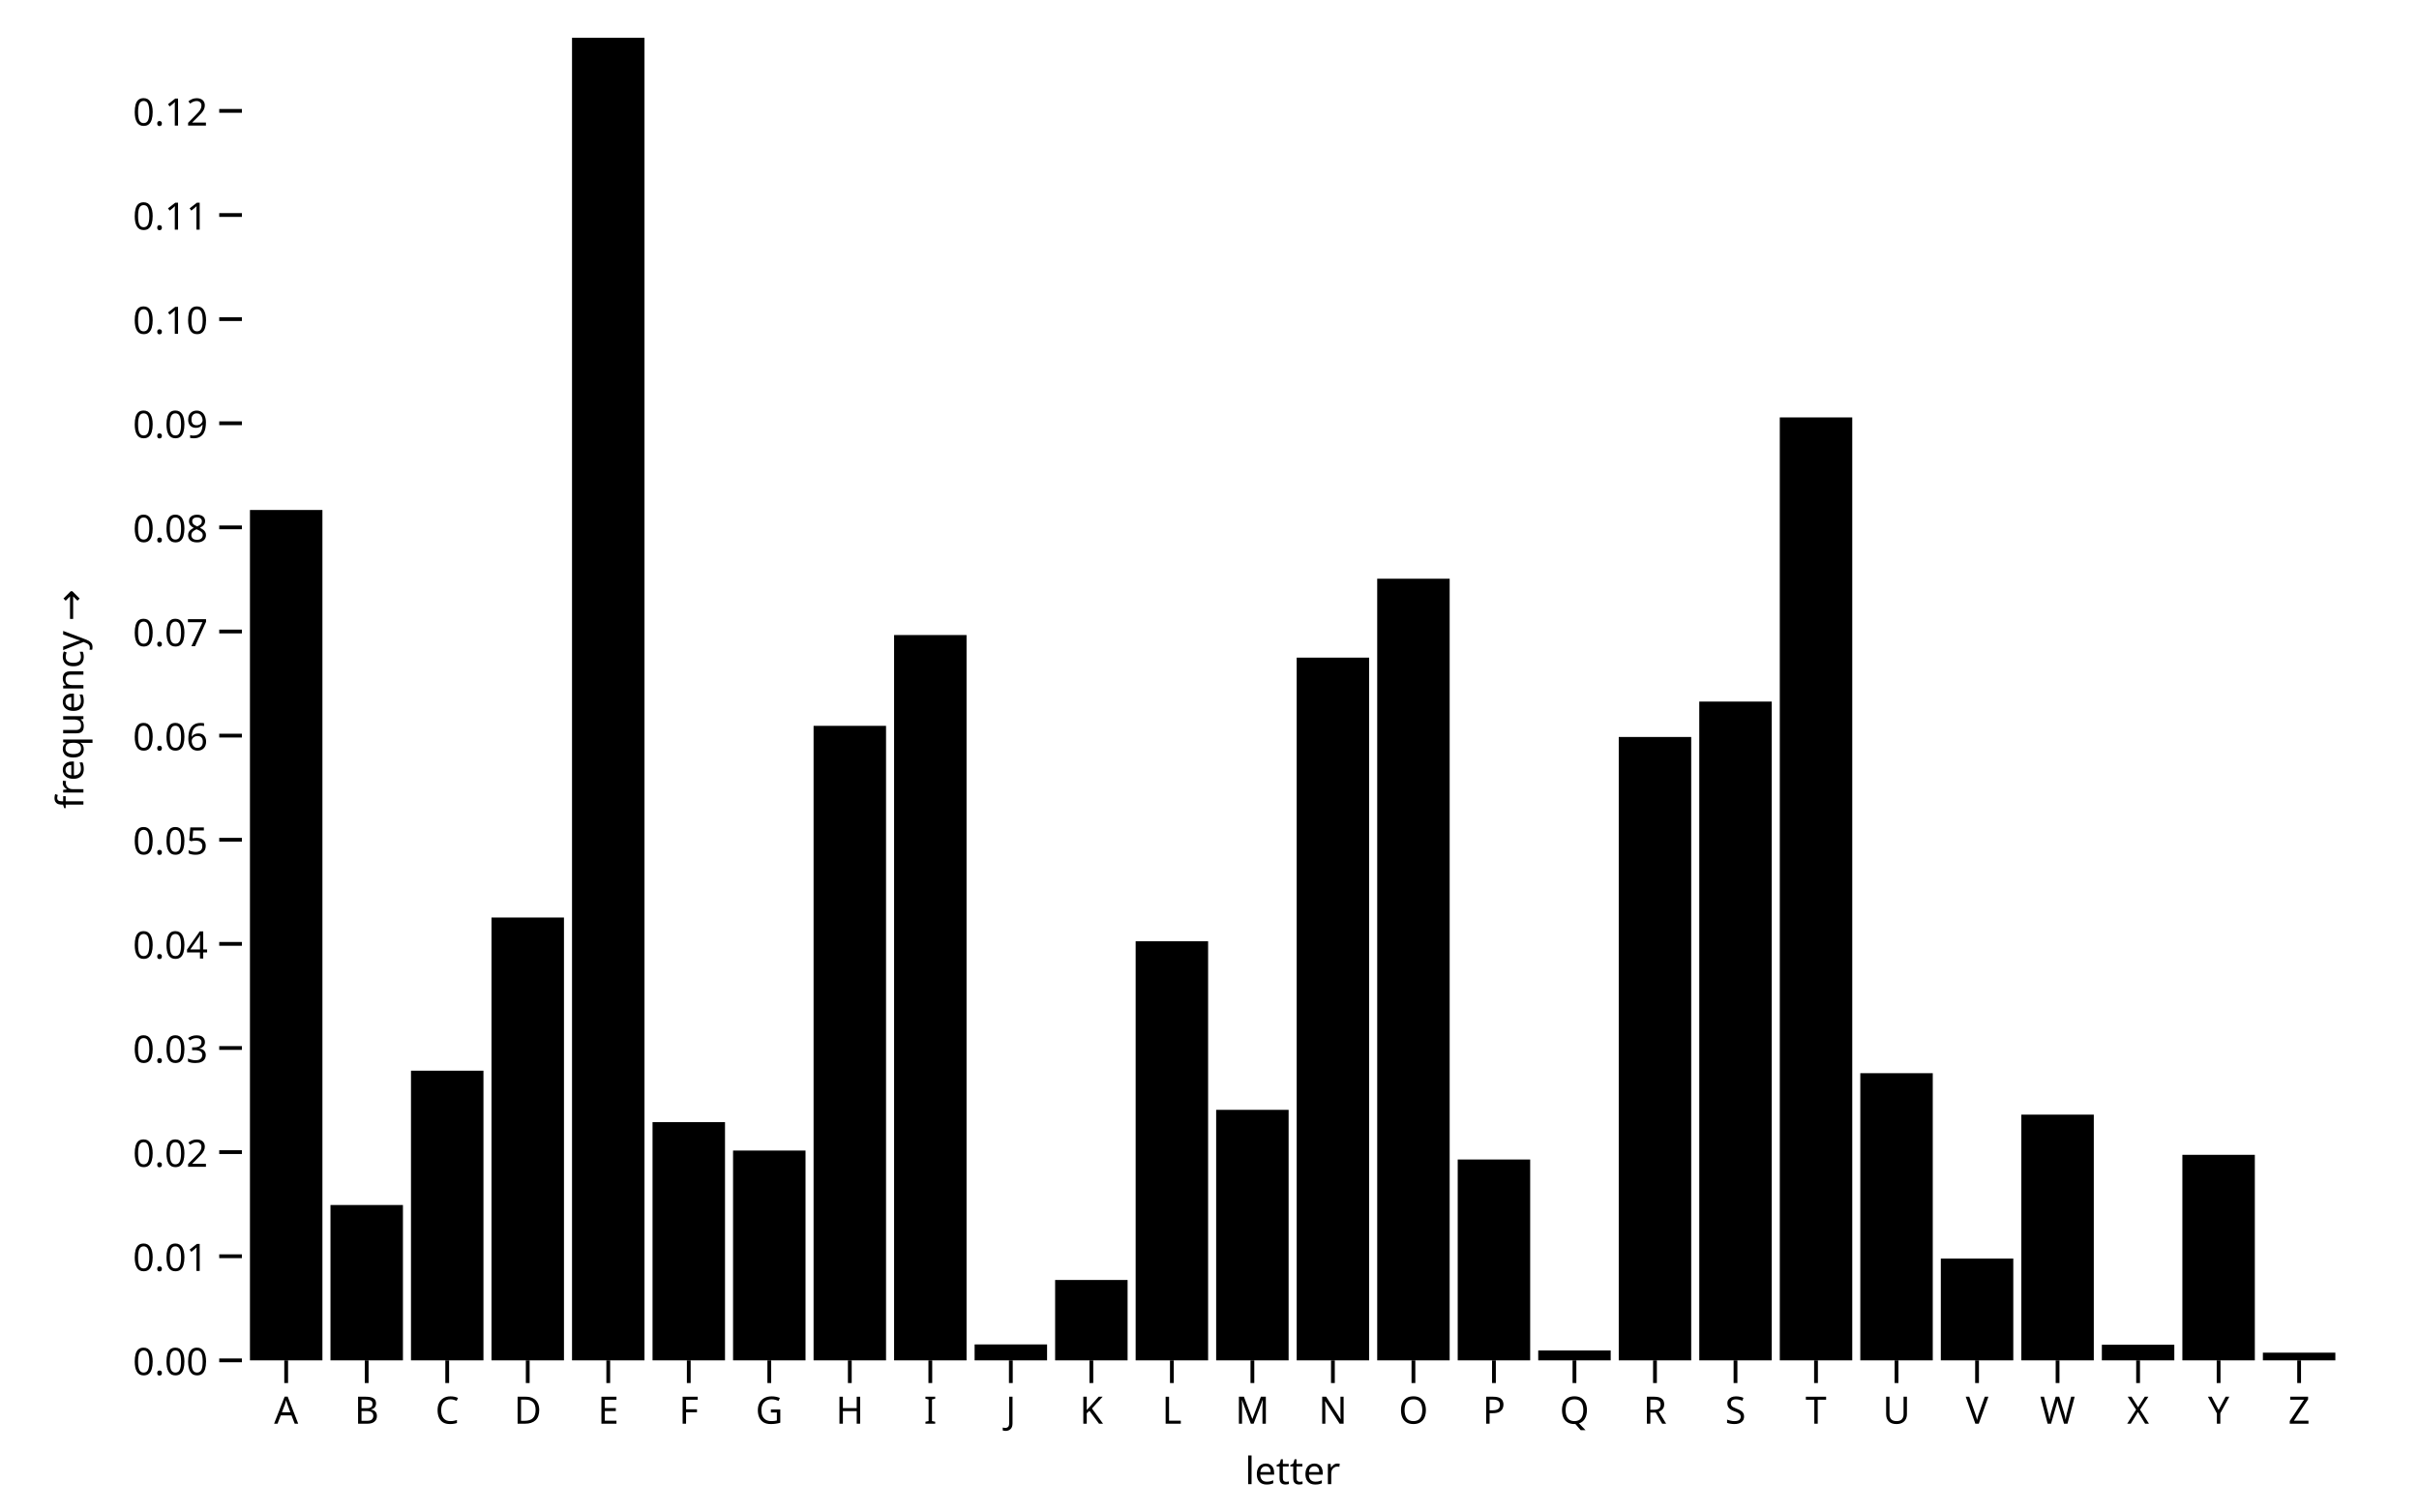
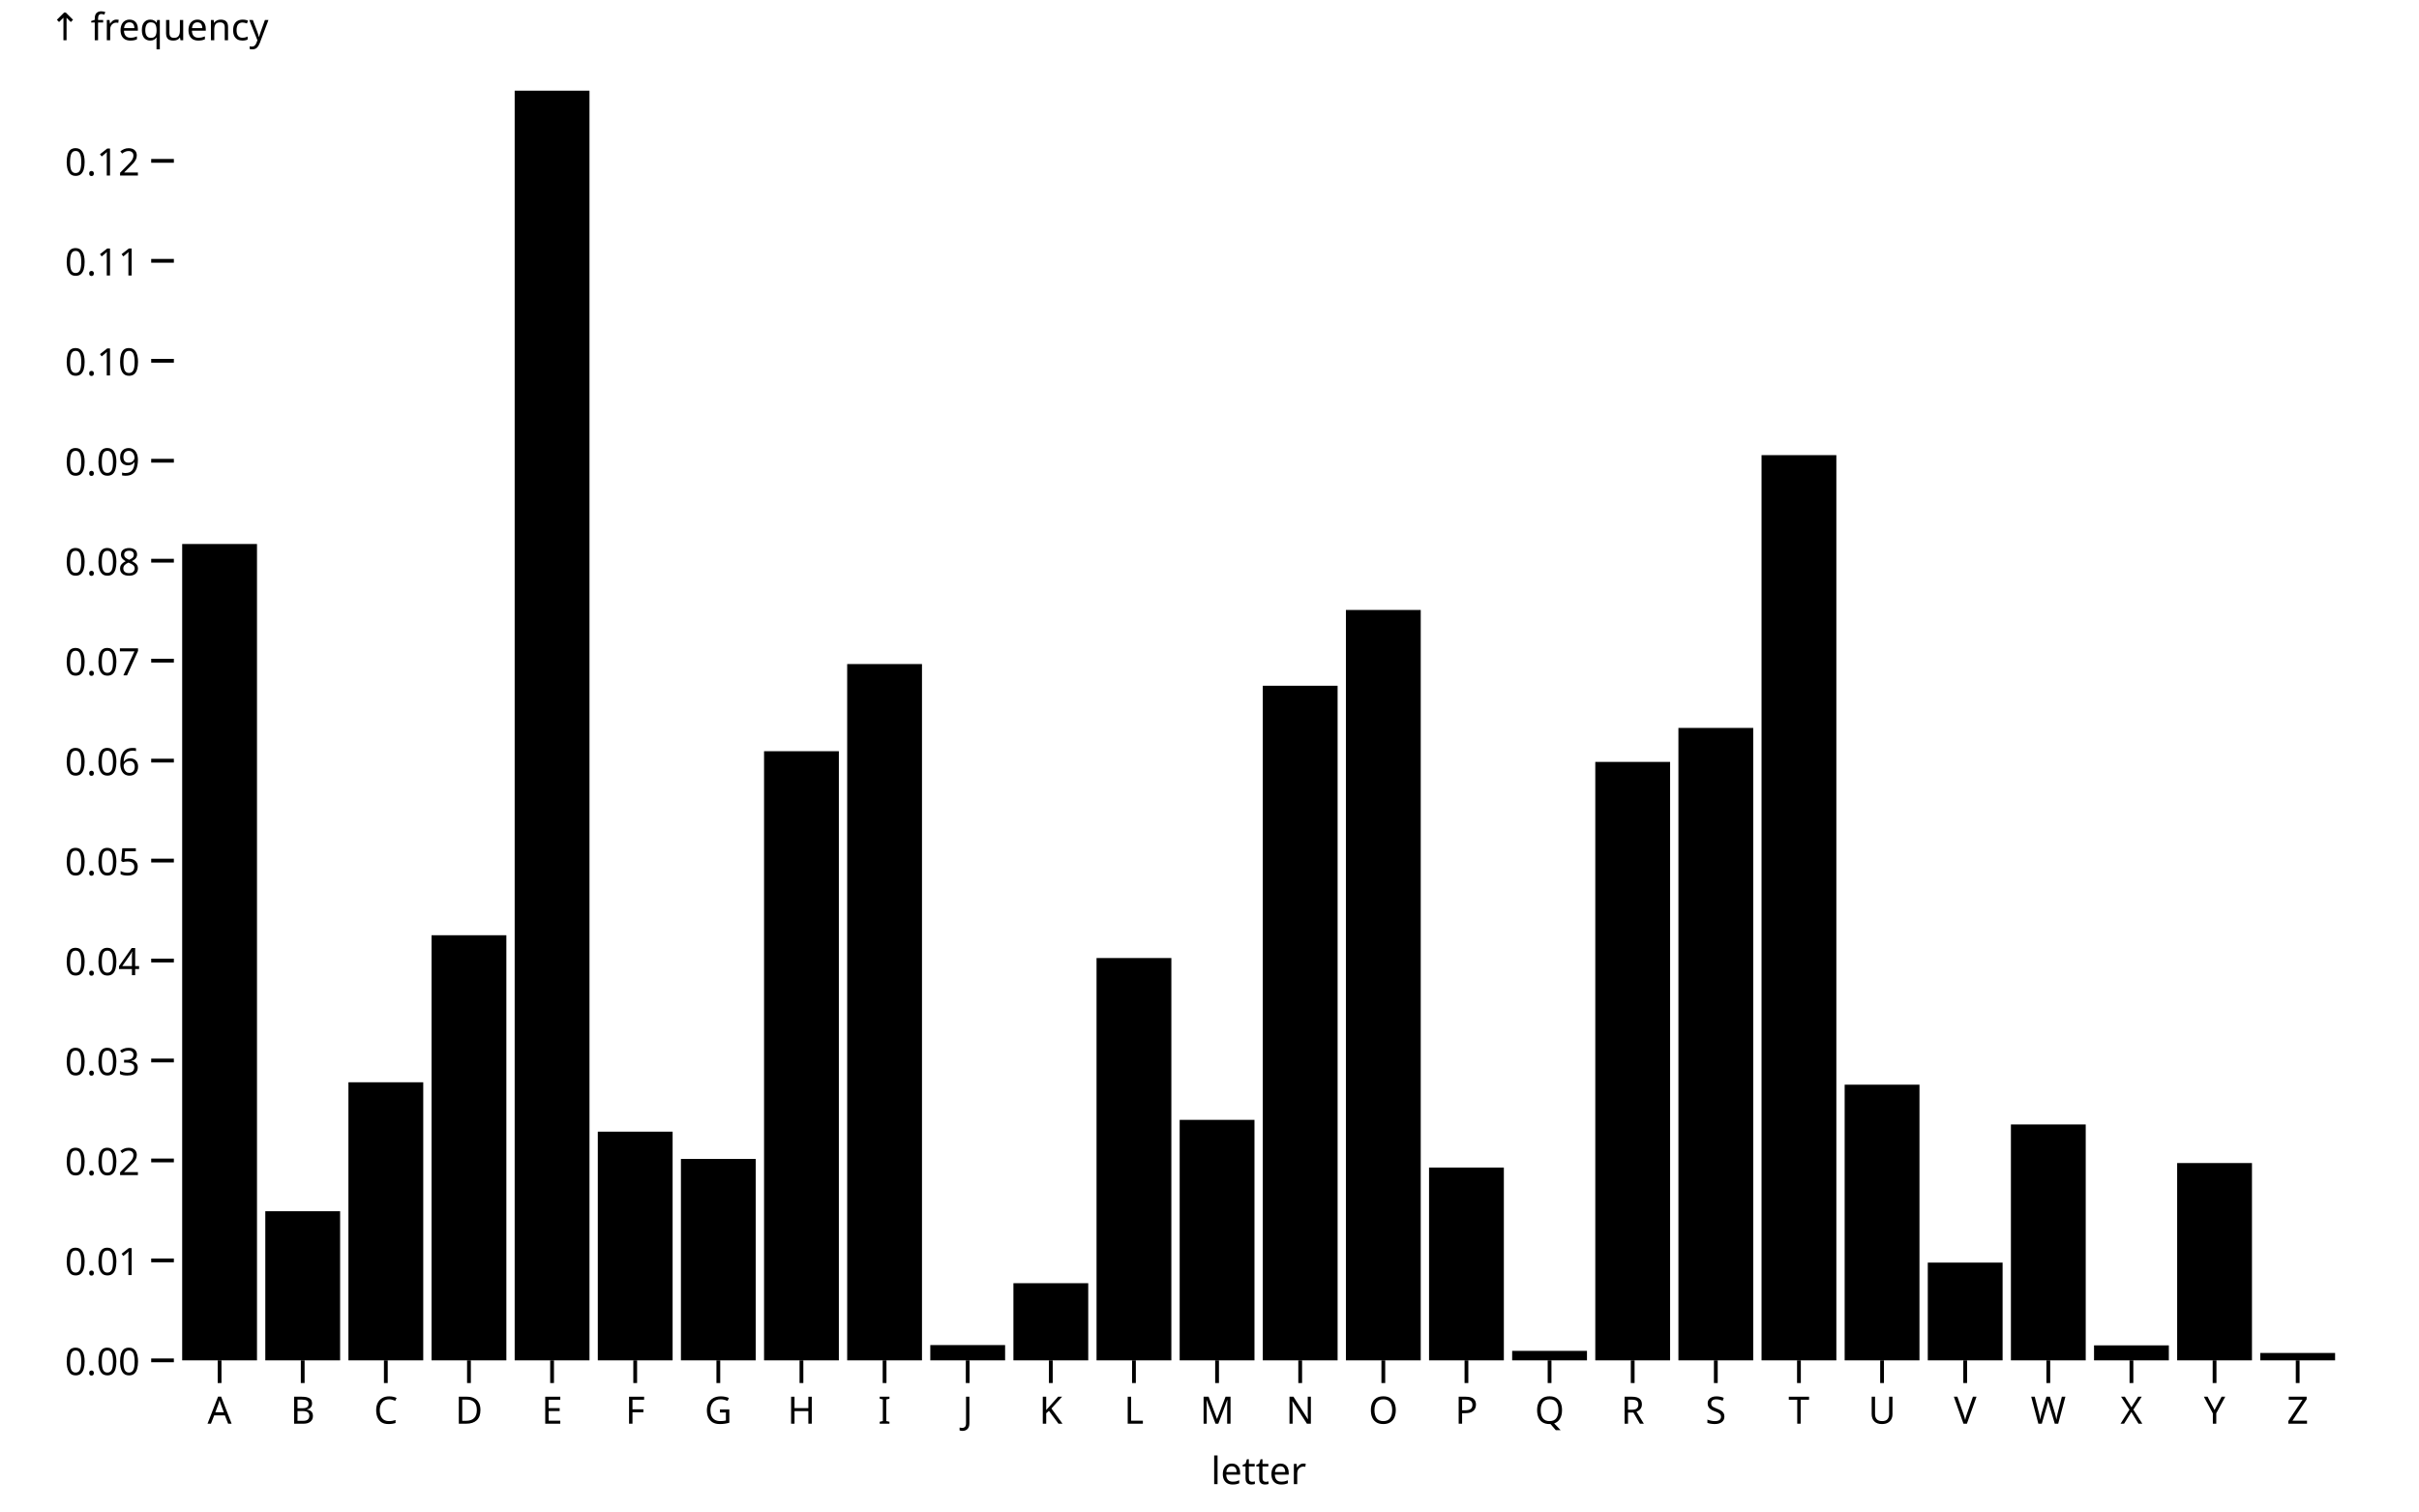
<svg xmlns="http://www.w3.org/2000/svg" width="640" height="400" viewBox="0 0 640 400">
-   <line x1="75.716" y1="360" x2="75.716" y2="366" stroke="currentColor" stroke-width="1" />
-   <line x1="97.019" y1="360" x2="97.019" y2="366" stroke="currentColor" stroke-width="1" />
-   <line x1="118.322" y1="360" x2="118.322" y2="366" stroke="currentColor" stroke-width="1" />
-   <line x1="139.625" y1="360" x2="139.625" y2="366" stroke="currentColor" stroke-width="1" />
-   <line x1="160.927" y1="360" x2="160.927" y2="366" stroke="currentColor" stroke-width="1" />
-   <line x1="182.23" y1="360" x2="182.23" y2="366" stroke="currentColor" stroke-width="1" />
-   <line x1="203.533" y1="360" x2="203.533" y2="366" stroke="currentColor" stroke-width="1" />
-   <line x1="224.835" y1="360" x2="224.835" y2="366" stroke="currentColor" stroke-width="1" />
-   <line x1="246.138" y1="360" x2="246.138" y2="366" stroke="currentColor" stroke-width="1" />
-   <line x1="267.441" y1="360" x2="267.441" y2="366" stroke="currentColor" stroke-width="1" />
-   <line x1="288.743" y1="360" x2="288.743" y2="366" stroke="currentColor" stroke-width="1" />
-   <line x1="310.046" y1="360" x2="310.046" y2="366" stroke="currentColor" stroke-width="1" />
-   <line x1="331.349" y1="360" x2="331.349" y2="366" stroke="currentColor" stroke-width="1" />
-   <line x1="352.651" y1="360" x2="352.651" y2="366" stroke="currentColor" stroke-width="1" />
-   <line x1="373.954" y1="360" x2="373.954" y2="366" stroke="currentColor" stroke-width="1" />
-   <line x1="395.257" y1="360" x2="395.257" y2="366" stroke="currentColor" stroke-width="1" />
-   <line x1="416.559" y1="360" x2="416.559" y2="366" stroke="currentColor" stroke-width="1" />
-   <line x1="437.862" y1="360" x2="437.862" y2="366" stroke="currentColor" stroke-width="1" />
-   <line x1="459.165" y1="360" x2="459.165" y2="366" stroke="currentColor" stroke-width="1" />
-   <line x1="480.467" y1="360" x2="480.467" y2="366" stroke="currentColor" stroke-width="1" />
-   <line x1="501.77" y1="360" x2="501.77" y2="366" stroke="currentColor" stroke-width="1" />
-   <line x1="523.073" y1="360" x2="523.073" y2="366" stroke="currentColor" stroke-width="1" />
-   <line x1="544.375" y1="360" x2="544.375" y2="366" stroke="currentColor" stroke-width="1" />
-   <line x1="565.678" y1="360" x2="565.678" y2="366" stroke="currentColor" stroke-width="1" />
-   <line x1="586.981" y1="360" x2="586.981" y2="366" stroke="currentColor" stroke-width="1" />
-   <line x1="608.284" y1="360" x2="608.284" y2="366" stroke="currentColor" stroke-width="1" />
-   <text x="75.716" y="369" font-family="system-ui, sans-serif" font-size="10" text-anchor="middle" dominant-baseline="text-before-edge" fill="currentColor">A</text>
-   <text x="97.019" y="369" font-family="system-ui, sans-serif" font-size="10" text-anchor="middle" dominant-baseline="text-before-edge" fill="currentColor">B</text>
-   <text x="118.322" y="369" font-family="system-ui, sans-serif" font-size="10" text-anchor="middle" dominant-baseline="text-before-edge" fill="currentColor">C</text>
-   <text x="139.625" y="369" font-family="system-ui, sans-serif" font-size="10" text-anchor="middle" dominant-baseline="text-before-edge" fill="currentColor">D</text>
-   <text x="160.927" y="369" font-family="system-ui, sans-serif" font-size="10" text-anchor="middle" dominant-baseline="text-before-edge" fill="currentColor">E</text>
-   <text x="182.23" y="369" font-family="system-ui, sans-serif" font-size="10" text-anchor="middle" dominant-baseline="text-before-edge" fill="currentColor">F</text>
-   <text x="203.533" y="369" font-family="system-ui, sans-serif" font-size="10" text-anchor="middle" dominant-baseline="text-before-edge" fill="currentColor">G</text>
-   <text x="224.835" y="369" font-family="system-ui, sans-serif" font-size="10" text-anchor="middle" dominant-baseline="text-before-edge" fill="currentColor">H</text>
-   <text x="246.138" y="369" font-family="system-ui, sans-serif" font-size="10" text-anchor="middle" dominant-baseline="text-before-edge" fill="currentColor">I</text>
-   <text x="267.441" y="369" font-family="system-ui, sans-serif" font-size="10" text-anchor="middle" dominant-baseline="text-before-edge" fill="currentColor">J</text>
-   <text x="288.743" y="369" font-family="system-ui, sans-serif" font-size="10" text-anchor="middle" dominant-baseline="text-before-edge" fill="currentColor">K</text>
-   <text x="310.046" y="369" font-family="system-ui, sans-serif" font-size="10" text-anchor="middle" dominant-baseline="text-before-edge" fill="currentColor">L</text>
-   <text x="331.349" y="369" font-family="system-ui, sans-serif" font-size="10" text-anchor="middle" dominant-baseline="text-before-edge" fill="currentColor">M</text>
-   <text x="352.651" y="369" font-family="system-ui, sans-serif" font-size="10" text-anchor="middle" dominant-baseline="text-before-edge" fill="currentColor">N</text>
-   <text x="373.954" y="369" font-family="system-ui, sans-serif" font-size="10" text-anchor="middle" dominant-baseline="text-before-edge" fill="currentColor">O</text>
-   <text x="395.257" y="369" font-family="system-ui, sans-serif" font-size="10" text-anchor="middle" dominant-baseline="text-before-edge" fill="currentColor">P</text>
-   <text x="416.559" y="369" font-family="system-ui, sans-serif" font-size="10" text-anchor="middle" dominant-baseline="text-before-edge" fill="currentColor">Q</text>
-   <text x="437.862" y="369" font-family="system-ui, sans-serif" font-size="10" text-anchor="middle" dominant-baseline="text-before-edge" fill="currentColor">R</text>
-   <text x="459.165" y="369" font-family="system-ui, sans-serif" font-size="10" text-anchor="middle" dominant-baseline="text-before-edge" fill="currentColor">S</text>
-   <text x="480.467" y="369" font-family="system-ui, sans-serif" font-size="10" text-anchor="middle" dominant-baseline="text-before-edge" fill="currentColor">T</text>
-   <text x="501.77" y="369" font-family="system-ui, sans-serif" font-size="10" text-anchor="middle" dominant-baseline="text-before-edge" fill="currentColor">U</text>
-   <text x="523.073" y="369" font-family="system-ui, sans-serif" font-size="10" text-anchor="middle" dominant-baseline="text-before-edge" fill="currentColor">V</text>
-   <text x="544.375" y="369" font-family="system-ui, sans-serif" font-size="10" text-anchor="middle" dominant-baseline="text-before-edge" fill="currentColor">W</text>
-   <text x="565.678" y="369" font-family="system-ui, sans-serif" font-size="10" text-anchor="middle" dominant-baseline="text-before-edge" fill="currentColor">X</text>
-   <text x="586.981" y="369" font-family="system-ui, sans-serif" font-size="10" text-anchor="middle" dominant-baseline="text-before-edge" fill="currentColor">Y</text>
-   <text x="608.284" y="369" font-family="system-ui, sans-serif" font-size="10" text-anchor="middle" dominant-baseline="text-before-edge" fill="currentColor">Z</text>
-   <text x="342" y="385" font-family="system-ui, sans-serif" font-size="10" text-anchor="middle" dominant-baseline="text-before-edge" fill="currentColor">letter</text>
-   <line x1="64" y1="360" x2="58" y2="360" stroke="currentColor" stroke-width="1" />
-   <line x1="64" y1="332.445" x2="58" y2="332.445" stroke="currentColor" stroke-width="1" />
-   <line x1="64" y1="304.891" x2="58" y2="304.891" stroke="currentColor" stroke-width="1" />
-   <line x1="64" y1="277.336" x2="58" y2="277.336" stroke="currentColor" stroke-width="1" />
-   <line x1="64" y1="249.781" x2="58" y2="249.781" stroke="currentColor" stroke-width="1" />
-   <line x1="64" y1="222.226" x2="58" y2="222.226" stroke="currentColor" stroke-width="1" />
-   <line x1="64" y1="194.672" x2="58" y2="194.672" stroke="currentColor" stroke-width="1" />
-   <line x1="64" y1="167.117" x2="58" y2="167.117" stroke="currentColor" stroke-width="1" />
-   <line x1="64" y1="139.562" x2="58" y2="139.562" stroke="currentColor" stroke-width="1" />
-   <line x1="64" y1="112.008" x2="58" y2="112.008" stroke="currentColor" stroke-width="1" />
-   <line x1="64" y1="84.453" x2="58" y2="84.453" stroke="currentColor" stroke-width="1" />
-   <line x1="64" y1="56.898" x2="58" y2="56.898" stroke="currentColor" stroke-width="1" />
-   <line x1="64" y1="29.343" x2="58" y2="29.343" stroke="currentColor" stroke-width="1" />
-   <text x="55" y="360" font-family="system-ui, sans-serif" font-size="10" text-anchor="end" dominant-baseline="central" fill="currentColor">0.00</text>
-   <text x="55" y="332.445" font-family="system-ui, sans-serif" font-size="10" text-anchor="end" dominant-baseline="central" fill="currentColor">0.01</text>
-   <text x="55" y="304.891" font-family="system-ui, sans-serif" font-size="10" text-anchor="end" dominant-baseline="central" fill="currentColor">0.02</text>
-   <text x="55" y="277.336" font-family="system-ui, sans-serif" font-size="10" text-anchor="end" dominant-baseline="central" fill="currentColor">0.03</text>
-   <text x="55" y="249.781" font-family="system-ui, sans-serif" font-size="10" text-anchor="end" dominant-baseline="central" fill="currentColor">0.04</text>
-   <text x="55" y="222.226" font-family="system-ui, sans-serif" font-size="10" text-anchor="end" dominant-baseline="central" fill="currentColor">0.05</text>
-   <text x="55" y="194.672" font-family="system-ui, sans-serif" font-size="10" text-anchor="end" dominant-baseline="central" fill="currentColor">0.06</text>
-   <text x="55" y="167.117" font-family="system-ui, sans-serif" font-size="10" text-anchor="end" dominant-baseline="central" fill="currentColor">0.07</text>
-   <text x="55" y="139.562" font-family="system-ui, sans-serif" font-size="10" text-anchor="end" dominant-baseline="central" fill="currentColor">0.08</text>
-   <text x="55" y="112.008" font-family="system-ui, sans-serif" font-size="10" text-anchor="end" dominant-baseline="central" fill="currentColor">0.09</text>
-   <text x="55" y="84.453" font-family="system-ui, sans-serif" font-size="10" text-anchor="end" dominant-baseline="central" fill="currentColor">0.10</text>
-   <text x="55" y="56.898" font-family="system-ui, sans-serif" font-size="10" text-anchor="end" dominant-baseline="central" fill="currentColor">0.11</text>
-   <text x="55" y="29.343" font-family="system-ui, sans-serif" font-size="10" text-anchor="end" dominant-baseline="central" fill="currentColor">0.12</text>
-   <text x="25" y="185" transform="rotate(-90,25,185)" font-family="system-ui, sans-serif" font-size="10" text-anchor="middle" dominant-baseline="text-after-edge" fill="currentColor">frequency →</text>
-   <rect x="151.341" y="10" width="19.172" height="350" />
-   <rect x="470.881" y="110.464" width="19.172" height="249.536" />
-   <rect x="66.13" y="134.961" width="19.172" height="225.039" />
-   <rect x="364.368" y="153.147" width="19.172" height="206.853" />
-   <rect x="236.552" y="168.054" width="19.172" height="191.946" />
-   <rect x="343.065" y="174.033" width="19.172" height="185.967" />
-   <rect x="449.579" y="185.661" width="19.172" height="174.339" />
-   <rect x="215.249" y="192.082" width="19.172" height="167.918" />
-   <rect x="428.276" y="195.03" width="19.172" height="164.97" />
-   <rect x="130.038" y="242.81" width="19.172" height="117.19" />
-   <rect x="300.46" y="249.092" width="19.172" height="110.908" />
-   <rect x="108.736" y="283.343" width="19.172" height="76.657" />
-   <rect x="492.184" y="284.004" width="19.172" height="75.996" />
-   <rect x="321.762" y="293.703" width="19.172" height="66.297" />
-   <rect x="534.789" y="294.971" width="19.172" height="65.029" />
-   <rect x="172.644" y="296.955" width="19.172" height="63.045" />
-   <rect x="193.946" y="304.477" width="19.172" height="55.523" />
-   <rect x="577.395" y="305.607" width="19.172" height="54.393" />
-   <rect x="385.67" y="306.847" width="19.172" height="53.153" />
-   <rect x="87.433" y="318.888" width="19.172" height="41.112" />
-   <rect x="513.487" y="333.051" width="19.172" height="26.949" />
-   <rect x="279.157" y="338.728" width="19.172" height="21.272" />
-   <rect x="257.854" y="355.784" width="19.172" height="4.216" />
-   <rect x="556.092" y="355.867" width="19.172" height="4.133" />
-   <rect x="406.973" y="357.382" width="19.172" height="2.618" />
-   <rect x="598.697" y="357.961" width="19.172" height="2.039" />
+   <line x1="58.096" y1="360" x2="58.096" y2="366" stroke="currentColor" stroke-width="1" />
+   <line x1="80.088" y1="360" x2="80.088" y2="366" stroke="currentColor" stroke-width="1" />
+   <line x1="102.08" y1="360" x2="102.08" y2="366" stroke="currentColor" stroke-width="1" />
+   <line x1="124.073" y1="360" x2="124.073" y2="366" stroke="currentColor" stroke-width="1" />
+   <line x1="146.065" y1="360" x2="146.065" y2="366" stroke="currentColor" stroke-width="1" />
+   <line x1="168.057" y1="360" x2="168.057" y2="366" stroke="currentColor" stroke-width="1" />
+   <line x1="190.05" y1="360" x2="190.05" y2="366" stroke="currentColor" stroke-width="1" />
+   <line x1="212.042" y1="360" x2="212.042" y2="366" stroke="currentColor" stroke-width="1" />
+   <line x1="234.034" y1="360" x2="234.034" y2="366" stroke="currentColor" stroke-width="1" />
+   <line x1="256.027" y1="360" x2="256.027" y2="366" stroke="currentColor" stroke-width="1" />
+   <line x1="278.019" y1="360" x2="278.019" y2="366" stroke="currentColor" stroke-width="1" />
+   <line x1="300.011" y1="360" x2="300.011" y2="366" stroke="currentColor" stroke-width="1" />
+   <line x1="322.004" y1="360" x2="322.004" y2="366" stroke="currentColor" stroke-width="1" />
+   <line x1="343.996" y1="360" x2="343.996" y2="366" stroke="currentColor" stroke-width="1" />
+   <line x1="365.989" y1="360" x2="365.989" y2="366" stroke="currentColor" stroke-width="1" />
+   <line x1="387.981" y1="360" x2="387.981" y2="366" stroke="currentColor" stroke-width="1" />
+   <line x1="409.973" y1="360" x2="409.973" y2="366" stroke="currentColor" stroke-width="1" />
+   <line x1="431.966" y1="360" x2="431.966" y2="366" stroke="currentColor" stroke-width="1" />
+   <line x1="453.958" y1="360" x2="453.958" y2="366" stroke="currentColor" stroke-width="1" />
+   <line x1="475.95" y1="360" x2="475.95" y2="366" stroke="currentColor" stroke-width="1" />
+   <line x1="497.943" y1="360" x2="497.943" y2="366" stroke="currentColor" stroke-width="1" />
+   <line x1="519.935" y1="360" x2="519.935" y2="366" stroke="currentColor" stroke-width="1" />
+   <line x1="541.927" y1="360" x2="541.927" y2="366" stroke="currentColor" stroke-width="1" />
+   <line x1="563.92" y1="360" x2="563.92" y2="366" stroke="currentColor" stroke-width="1" />
+   <line x1="585.912" y1="360" x2="585.912" y2="366" stroke="currentColor" stroke-width="1" />
+   <line x1="607.904" y1="360" x2="607.904" y2="366" stroke="currentColor" stroke-width="1" />
+   <text x="58.096" y="369" font-family="system-ui, sans-serif" font-size="10" text-anchor="middle" dominant-baseline="text-before-edge" fill="currentColor">A</text>
+   <text x="80.088" y="369" font-family="system-ui, sans-serif" font-size="10" text-anchor="middle" dominant-baseline="text-before-edge" fill="currentColor">B</text>
+   <text x="102.08" y="369" font-family="system-ui, sans-serif" font-size="10" text-anchor="middle" dominant-baseline="text-before-edge" fill="currentColor">C</text>
+   <text x="124.073" y="369" font-family="system-ui, sans-serif" font-size="10" text-anchor="middle" dominant-baseline="text-before-edge" fill="currentColor">D</text>
+   <text x="146.065" y="369" font-family="system-ui, sans-serif" font-size="10" text-anchor="middle" dominant-baseline="text-before-edge" fill="currentColor">E</text>
+   <text x="168.057" y="369" font-family="system-ui, sans-serif" font-size="10" text-anchor="middle" dominant-baseline="text-before-edge" fill="currentColor">F</text>
+   <text x="190.05" y="369" font-family="system-ui, sans-serif" font-size="10" text-anchor="middle" dominant-baseline="text-before-edge" fill="currentColor">G</text>
+   <text x="212.042" y="369" font-family="system-ui, sans-serif" font-size="10" text-anchor="middle" dominant-baseline="text-before-edge" fill="currentColor">H</text>
+   <text x="234.034" y="369" font-family="system-ui, sans-serif" font-size="10" text-anchor="middle" dominant-baseline="text-before-edge" fill="currentColor">I</text>
+   <text x="256.027" y="369" font-family="system-ui, sans-serif" font-size="10" text-anchor="middle" dominant-baseline="text-before-edge" fill="currentColor">J</text>
+   <text x="278.019" y="369" font-family="system-ui, sans-serif" font-size="10" text-anchor="middle" dominant-baseline="text-before-edge" fill="currentColor">K</text>
+   <text x="300.011" y="369" font-family="system-ui, sans-serif" font-size="10" text-anchor="middle" dominant-baseline="text-before-edge" fill="currentColor">L</text>
+   <text x="322.004" y="369" font-family="system-ui, sans-serif" font-size="10" text-anchor="middle" dominant-baseline="text-before-edge" fill="currentColor">M</text>
+   <text x="343.996" y="369" font-family="system-ui, sans-serif" font-size="10" text-anchor="middle" dominant-baseline="text-before-edge" fill="currentColor">N</text>
+   <text x="365.989" y="369" font-family="system-ui, sans-serif" font-size="10" text-anchor="middle" dominant-baseline="text-before-edge" fill="currentColor">O</text>
+   <text x="387.981" y="369" font-family="system-ui, sans-serif" font-size="10" text-anchor="middle" dominant-baseline="text-before-edge" fill="currentColor">P</text>
+   <text x="409.973" y="369" font-family="system-ui, sans-serif" font-size="10" text-anchor="middle" dominant-baseline="text-before-edge" fill="currentColor">Q</text>
+   <text x="431.966" y="369" font-family="system-ui, sans-serif" font-size="10" text-anchor="middle" dominant-baseline="text-before-edge" fill="currentColor">R</text>
+   <text x="453.958" y="369" font-family="system-ui, sans-serif" font-size="10" text-anchor="middle" dominant-baseline="text-before-edge" fill="currentColor">S</text>
+   <text x="475.95" y="369" font-family="system-ui, sans-serif" font-size="10" text-anchor="middle" dominant-baseline="text-before-edge" fill="currentColor">T</text>
+   <text x="497.943" y="369" font-family="system-ui, sans-serif" font-size="10" text-anchor="middle" dominant-baseline="text-before-edge" fill="currentColor">U</text>
+   <text x="519.935" y="369" font-family="system-ui, sans-serif" font-size="10" text-anchor="middle" dominant-baseline="text-before-edge" fill="currentColor">V</text>
+   <text x="541.927" y="369" font-family="system-ui, sans-serif" font-size="10" text-anchor="middle" dominant-baseline="text-before-edge" fill="currentColor">W</text>
+   <text x="563.92" y="369" font-family="system-ui, sans-serif" font-size="10" text-anchor="middle" dominant-baseline="text-before-edge" fill="currentColor">X</text>
+   <text x="585.912" y="369" font-family="system-ui, sans-serif" font-size="10" text-anchor="middle" dominant-baseline="text-before-edge" fill="currentColor">Y</text>
+   <text x="607.904" y="369" font-family="system-ui, sans-serif" font-size="10" text-anchor="middle" dominant-baseline="text-before-edge" fill="currentColor">Z</text>
+   <text x="333" y="385" font-family="system-ui, sans-serif" font-size="10" text-anchor="middle" dominant-baseline="text-before-edge" fill="currentColor">letter</text>
+   <line x1="46" y1="360" x2="40" y2="360" stroke="currentColor" stroke-width="1" />
+   <line x1="46" y1="333.547" x2="40" y2="333.547" stroke="currentColor" stroke-width="1" />
+   <line x1="46" y1="307.095" x2="40" y2="307.095" stroke="currentColor" stroke-width="1" />
+   <line x1="46" y1="280.642" x2="40" y2="280.642" stroke="currentColor" stroke-width="1" />
+   <line x1="46" y1="254.19" x2="40" y2="254.19" stroke="currentColor" stroke-width="1" />
+   <line x1="46" y1="227.737" x2="40" y2="227.737" stroke="currentColor" stroke-width="1" />
+   <line x1="46" y1="201.285" x2="40" y2="201.285" stroke="currentColor" stroke-width="1" />
+   <line x1="46" y1="174.832" x2="40" y2="174.832" stroke="currentColor" stroke-width="1" />
+   <line x1="46" y1="148.38" x2="40" y2="148.38" stroke="currentColor" stroke-width="1" />
+   <line x1="46" y1="121.927" x2="40" y2="121.927" stroke="currentColor" stroke-width="1" />
+   <line x1="46" y1="95.475" x2="40" y2="95.475" stroke="currentColor" stroke-width="1" />
+   <line x1="46" y1="69.022" x2="40" y2="69.022" stroke="currentColor" stroke-width="1" />
+   <line x1="46" y1="42.57" x2="40" y2="42.57" stroke="currentColor" stroke-width="1" />
+   <text x="37" y="360" font-family="system-ui, sans-serif" font-size="10" text-anchor="end" dominant-baseline="central" fill="currentColor">0.00</text>
+   <text x="37" y="333.547" font-family="system-ui, sans-serif" font-size="10" text-anchor="end" dominant-baseline="central" fill="currentColor">0.01</text>
+   <text x="37" y="307.095" font-family="system-ui, sans-serif" font-size="10" text-anchor="end" dominant-baseline="central" fill="currentColor">0.02</text>
+   <text x="37" y="280.642" font-family="system-ui, sans-serif" font-size="10" text-anchor="end" dominant-baseline="central" fill="currentColor">0.03</text>
+   <text x="37" y="254.19" font-family="system-ui, sans-serif" font-size="10" text-anchor="end" dominant-baseline="central" fill="currentColor">0.04</text>
+   <text x="37" y="227.737" font-family="system-ui, sans-serif" font-size="10" text-anchor="end" dominant-baseline="central" fill="currentColor">0.05</text>
+   <text x="37" y="201.285" font-family="system-ui, sans-serif" font-size="10" text-anchor="end" dominant-baseline="central" fill="currentColor">0.06</text>
+   <text x="37" y="174.832" font-family="system-ui, sans-serif" font-size="10" text-anchor="end" dominant-baseline="central" fill="currentColor">0.07</text>
+   <text x="37" y="148.38" font-family="system-ui, sans-serif" font-size="10" text-anchor="end" dominant-baseline="central" fill="currentColor">0.08</text>
+   <text x="37" y="121.927" font-family="system-ui, sans-serif" font-size="10" text-anchor="end" dominant-baseline="central" fill="currentColor">0.09</text>
+   <text x="37" y="95.475" font-family="system-ui, sans-serif" font-size="10" text-anchor="end" dominant-baseline="central" fill="currentColor">0.10</text>
+   <text x="37" y="69.022" font-family="system-ui, sans-serif" font-size="10" text-anchor="end" dominant-baseline="central" fill="currentColor">0.11</text>
+   <text x="37" y="42.57" font-family="system-ui, sans-serif" font-size="10" text-anchor="end" dominant-baseline="central" fill="currentColor">0.12</text>
+   <text x="13" y="13" font-family="system-ui, sans-serif" font-size="10" text-anchor="start" dominant-baseline="text-after-edge" fill="currentColor">↑ frequency</text>
+   <rect x="136.169" y="24" width="19.793" height="336" />
+   <rect x="466.054" y="120.446" width="19.793" height="239.554" />
+   <rect x="48.199" y="143.962" width="19.793" height="216.038" />
+   <rect x="356.092" y="161.421" width="19.793" height="198.579" />
+   <rect x="224.138" y="175.732" width="19.793" height="184.268" />
+   <rect x="334.1" y="181.472" width="19.793" height="178.528" />
+   <rect x="444.061" y="192.635" width="19.793" height="167.365" />
+   <rect x="202.146" y="198.798" width="19.793" height="161.202" />
+   <rect x="422.069" y="201.629" width="19.793" height="158.371" />
+   <rect x="114.176" y="247.497" width="19.793" height="112.503" />
+   <rect x="290.115" y="253.529" width="19.793" height="106.471" />
+   <rect x="92.184" y="286.409" width="19.793" height="73.591" />
+   <rect x="488.046" y="287.044" width="19.793" height="72.956" />
+   <rect x="312.107" y="296.355" width="19.793" height="63.645" />
+   <rect x="532.031" y="297.572" width="19.793" height="62.428" />
+   <rect x="158.161" y="299.477" width="19.793" height="60.523" />
+   <rect x="180.153" y="306.698" width="19.793" height="53.302" />
+   <rect x="576.015" y="307.783" width="19.793" height="52.217" />
+   <rect x="378.084" y="308.973" width="19.793" height="51.027" />
+   <rect x="70.192" y="320.533" width="19.793" height="39.467" />
+   <rect x="510.038" y="334.129" width="19.793" height="25.871" />
+   <rect x="268.123" y="339.579" width="19.793" height="20.421" />
+   <rect x="246.13" y="355.953" width="19.793" height="4.047" />
+   <rect x="554.023" y="356.032" width="19.793" height="3.968" />
+   <rect x="400.077" y="357.487" width="19.793" height="2.513" />
+   <rect x="598.008" y="358.043" width="19.793" height="1.957" />
</svg>
